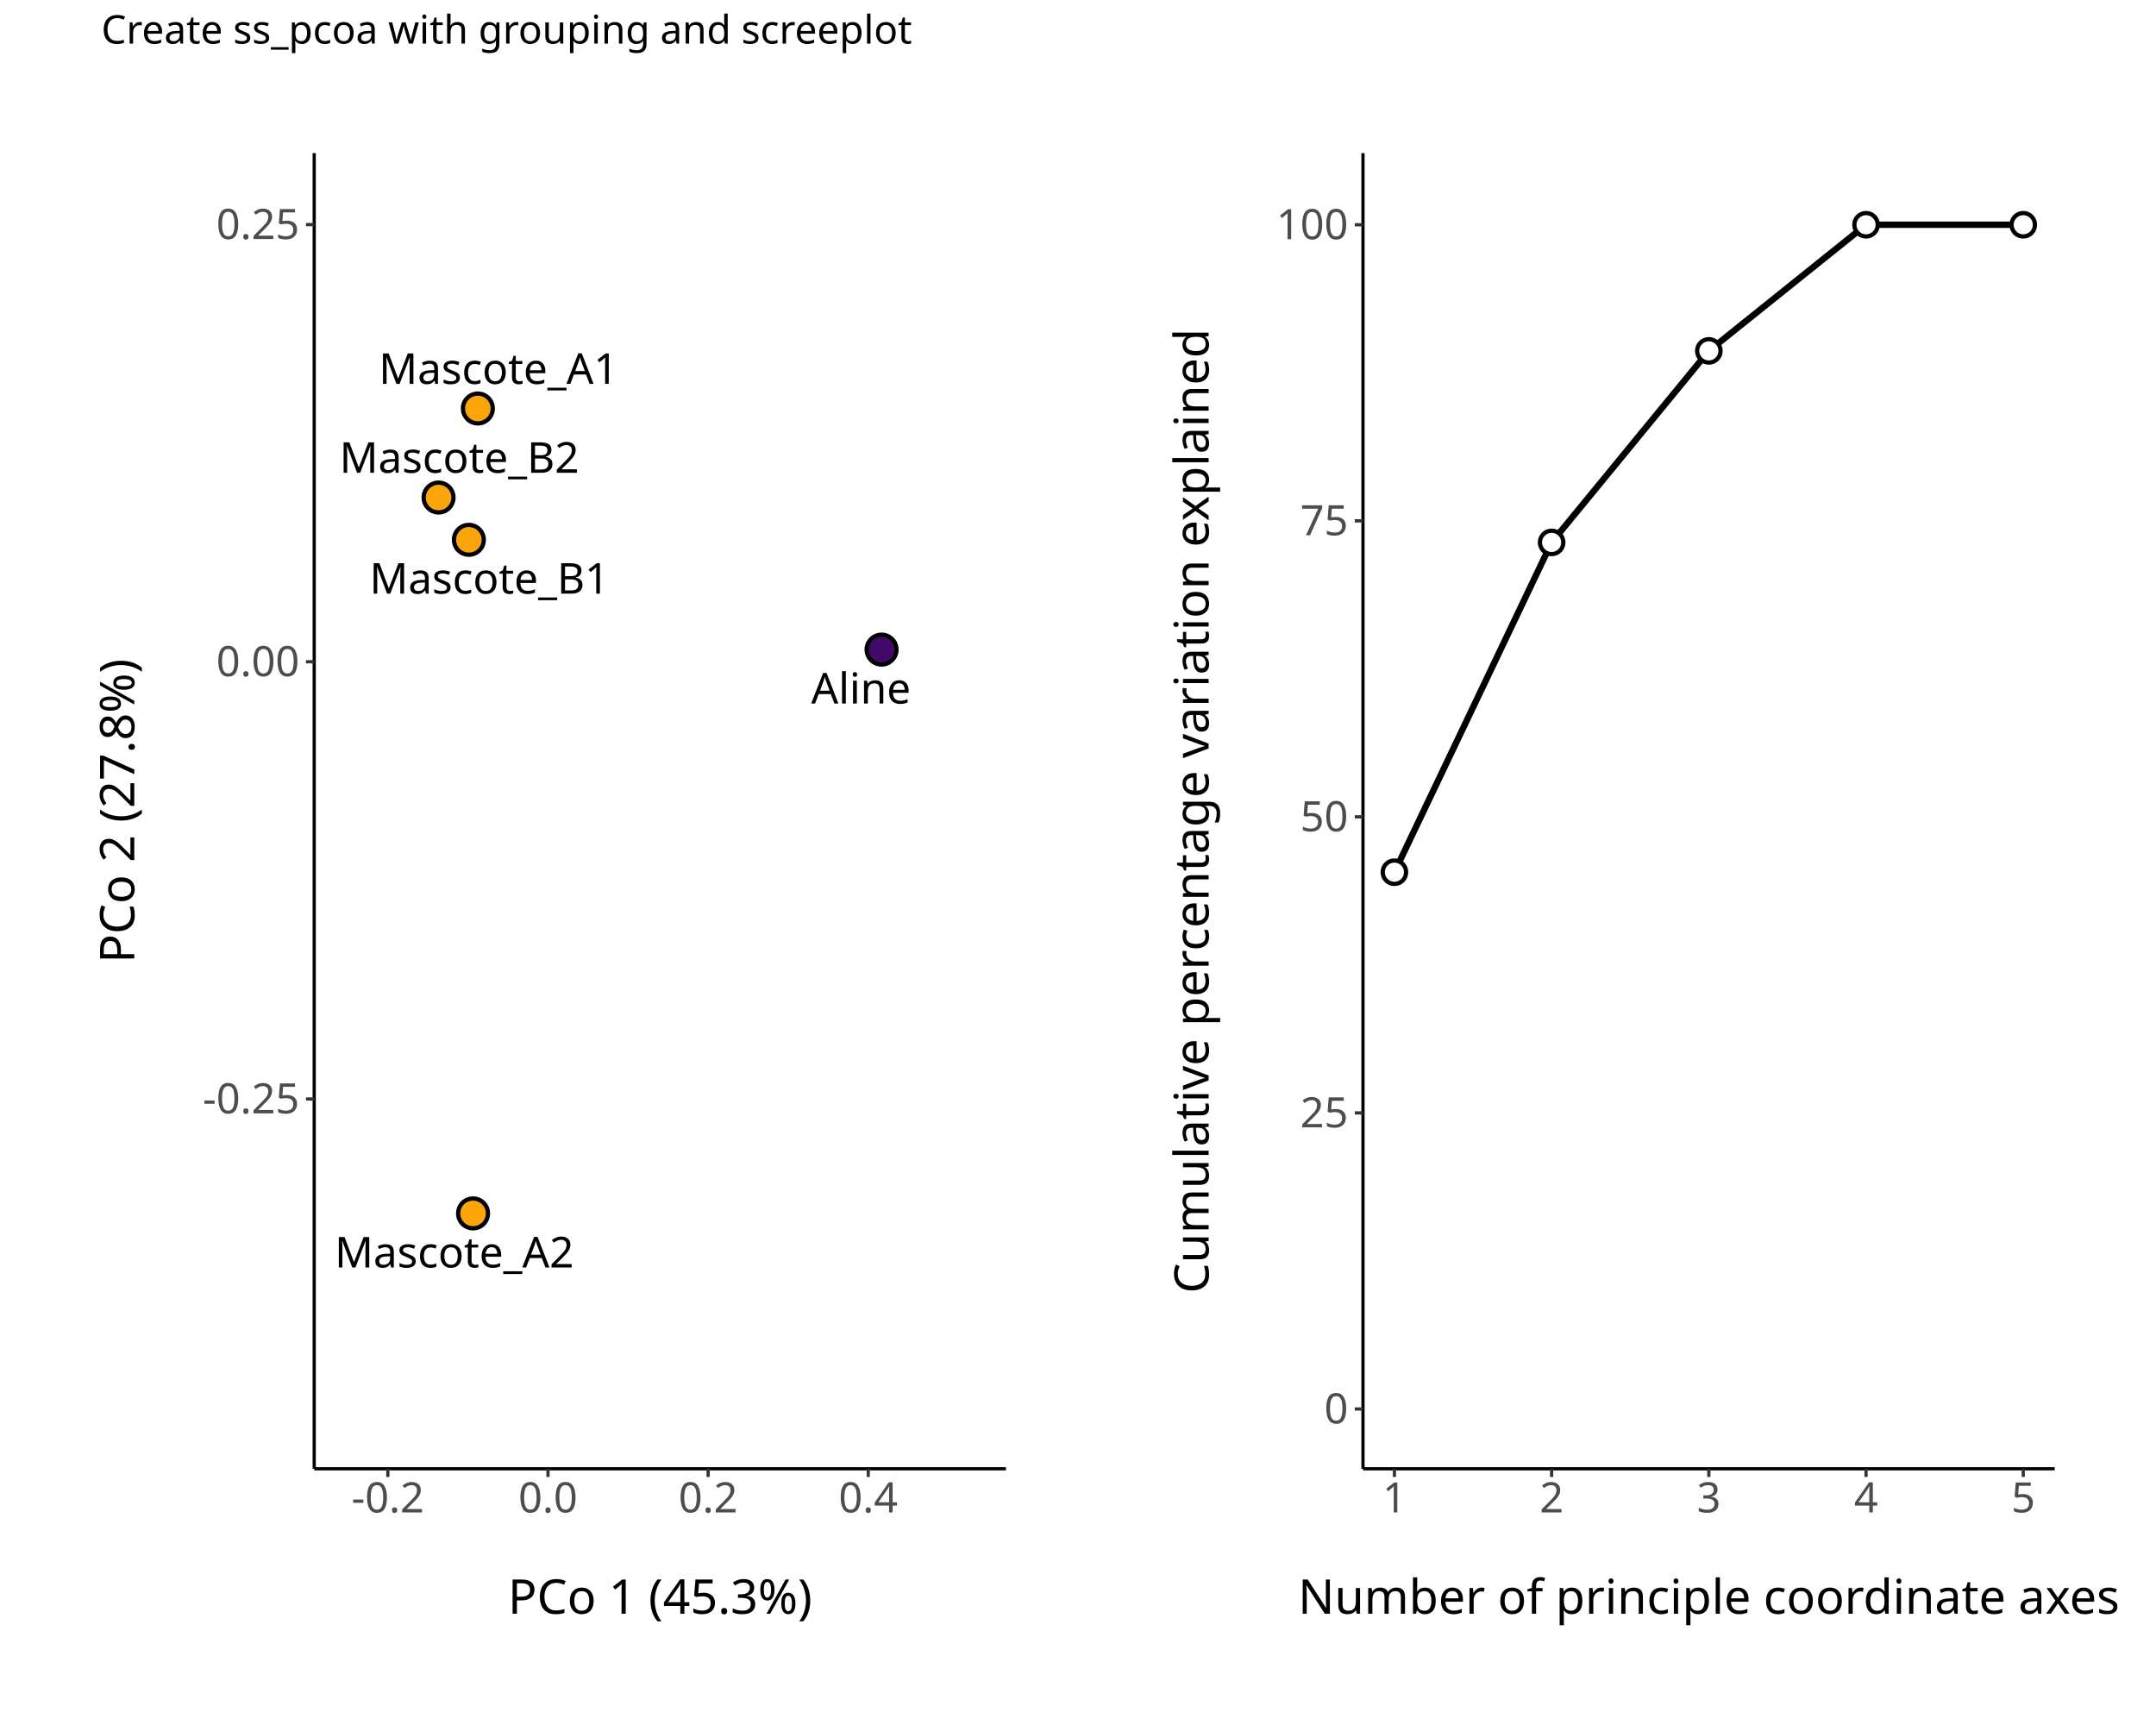
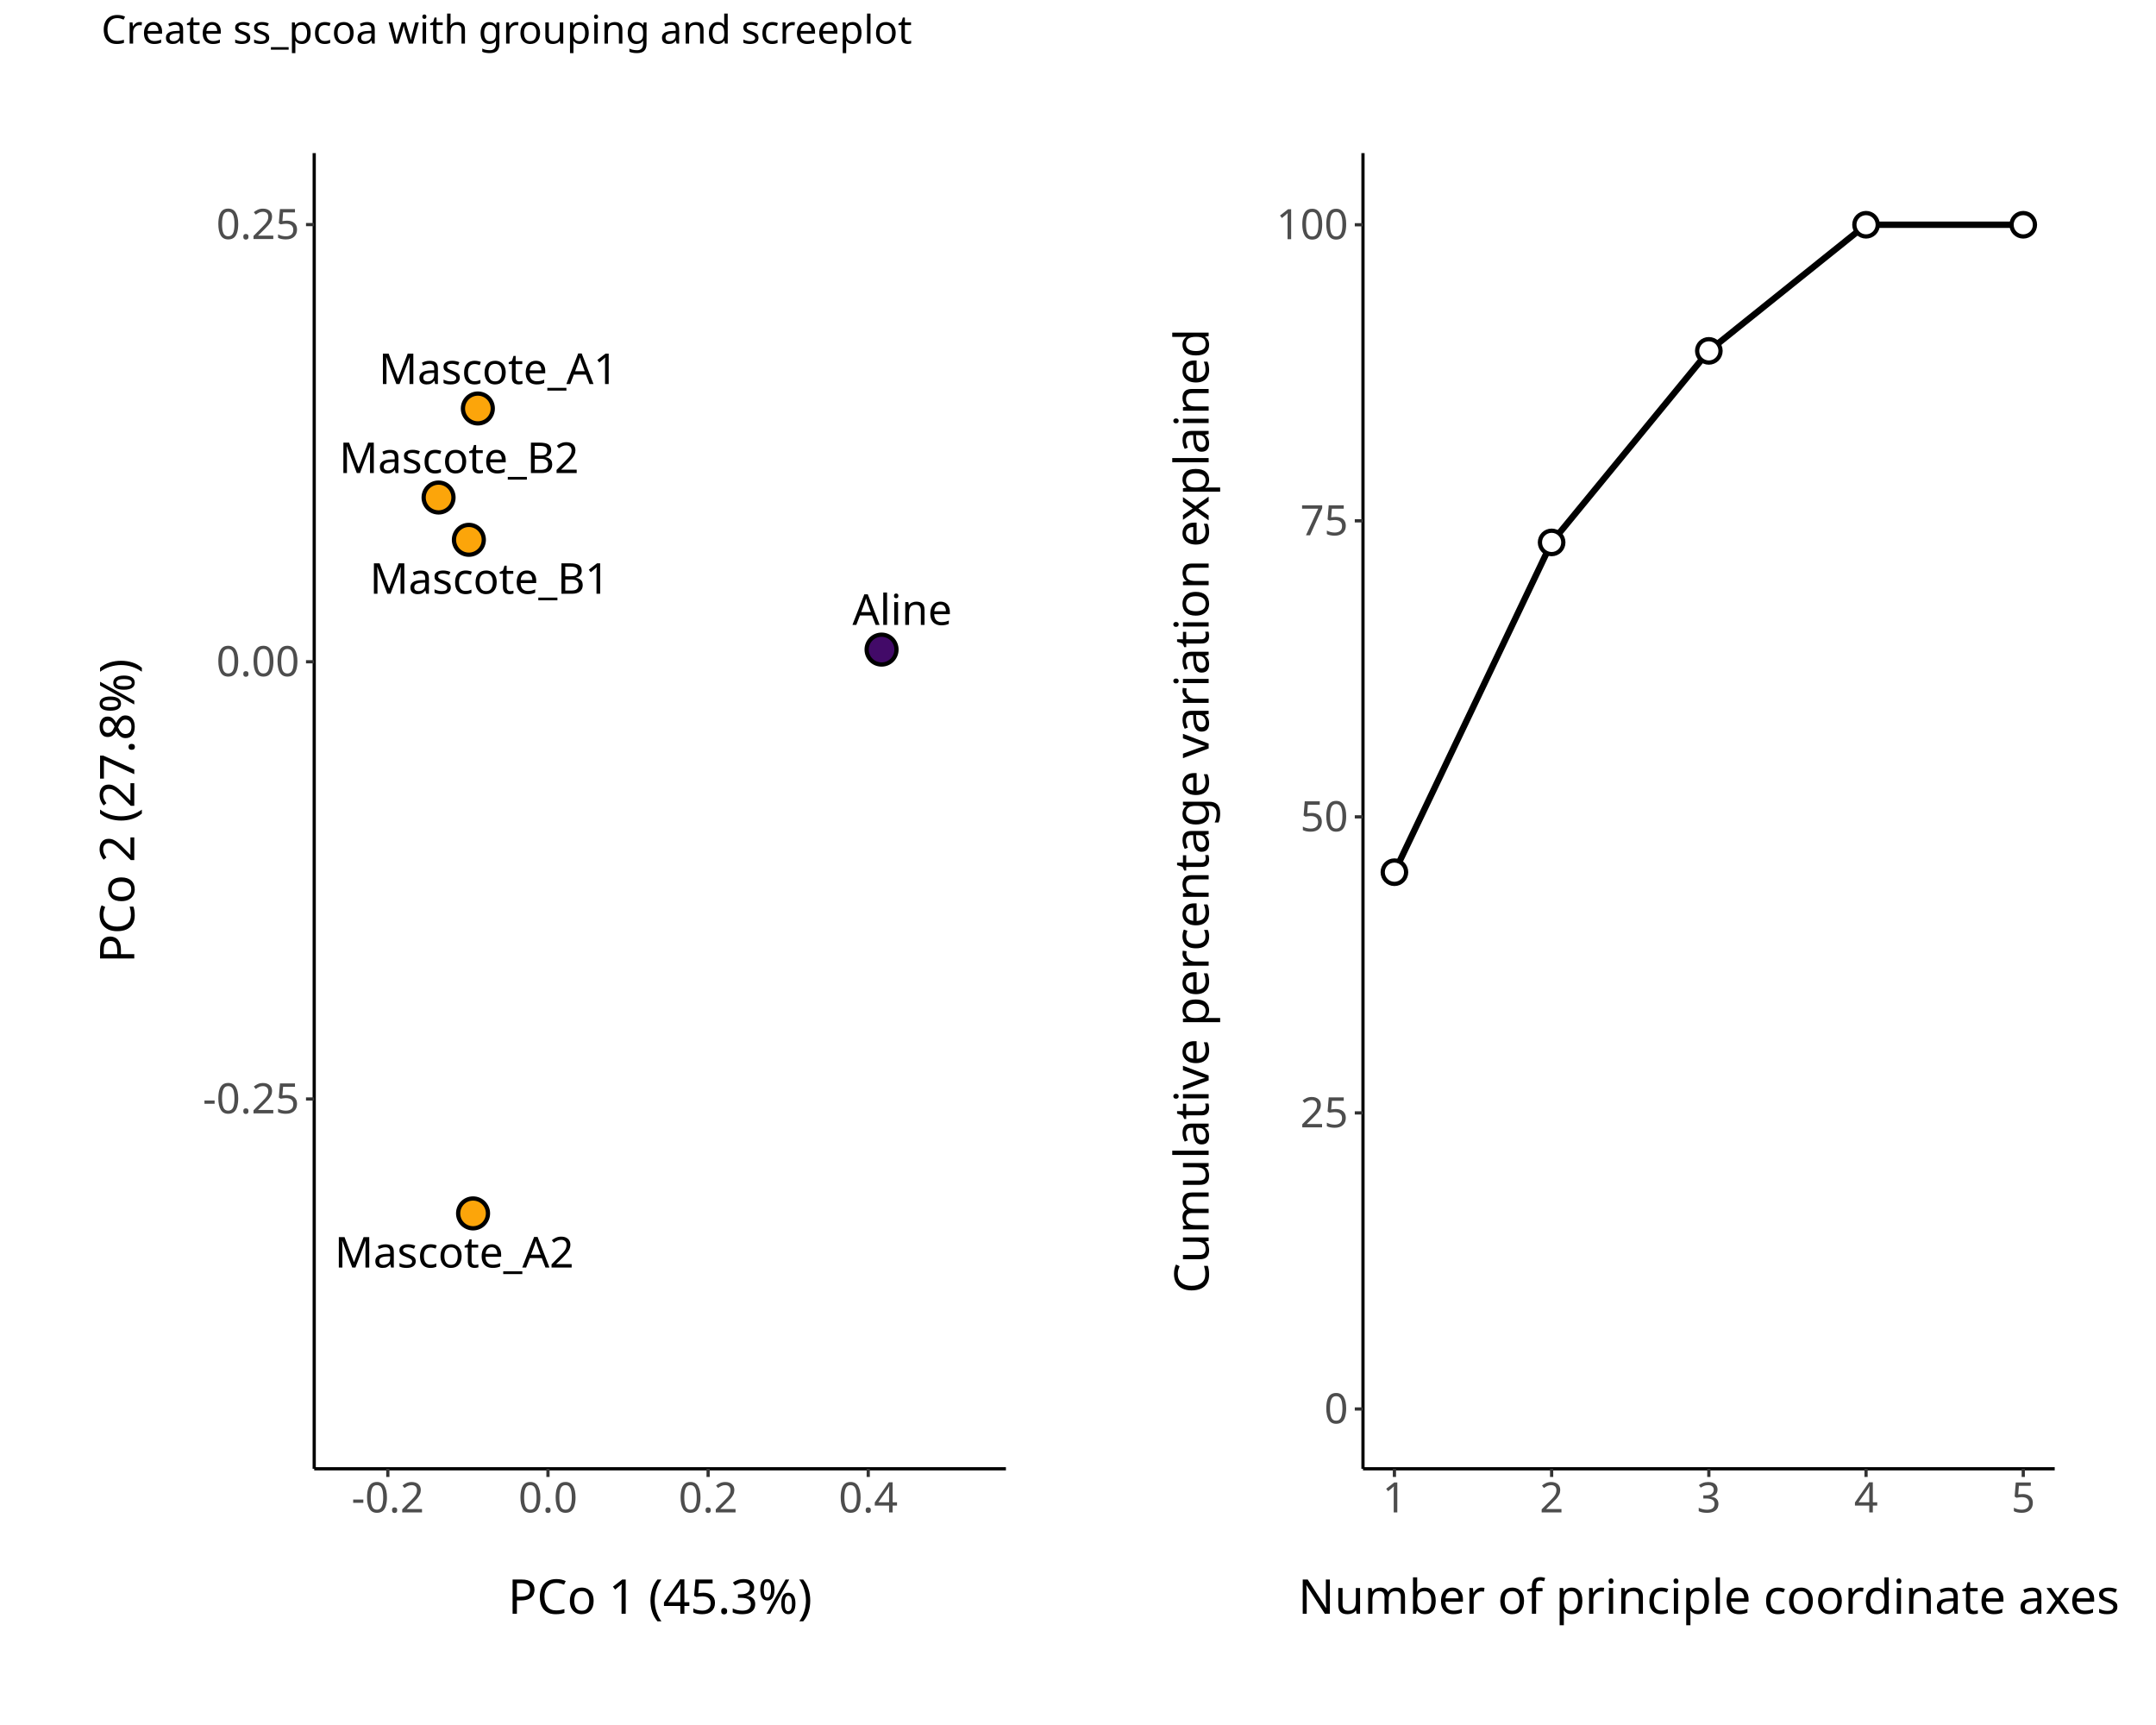
<svg xmlns="http://www.w3.org/2000/svg" class="svglite" data-engine-version="2.0" width="720.00pt" height="576.00pt" viewBox="0 0 720.00 576.00">
  <defs>
    <style type="text/css">
    .svglite line, .svglite polyline, .svglite polygon, .svglite path, .svglite rect, .svglite circle {
      fill: none;
      stroke: #000000;
      stroke-linecap: round;
      stroke-linejoin: round;
      stroke-miterlimit: 10.00;
    }
  </style>
  </defs>
  <rect width="100%" height="100%" style="stroke: none; fill: #FFFFFF;" />
  <defs>
    <clipPath id="cpMC4wMHw3MjAuMDB8MC4wMHw1NzYuMDA=">
      <rect x="0.00" y="0.00" width="720.00" height="576.00" />
    </clipPath>
  </defs>
  <g clip-path="url(#cpMC4wMHw3MjAuMDB8MC4wMHw1NzYuMDA=)">
    <rect x="0.00" y="0.00" width="720.00" height="576.00" style="stroke-width: 1.07; stroke: #FFFFFF; fill: #FFFFFF;" />
  </g>
  <defs>
    <clipPath id="cpNS40OHwzNjQuMjh8MjIuNzh8NTcwLjUy">
      <rect x="5.48" y="22.78" width="358.80" height="547.74" />
    </clipPath>
  </defs>
  <g clip-path="url(#cpNS40OHwzNjQuMjh8MjIuNzh8NTcwLjUy)">
    <rect x="5.48" y="22.78" width="358.80" height="547.74" style="stroke-width: 1.07; stroke: #FFFFFF; fill: #FFFFFF;" />
  </g>
  <g clip-path="url(#cpMC4wMHw3MjAuMDB8MC4wMHw1NzYuMDA=)">
</g>
  <defs>
    <clipPath id="cpMTA0LjkzfDMzNS45M3w1MS4xM3w0OTAuNDQ=">
      <rect x="104.93" y="51.13" width="231.00" height="439.31" />
    </clipPath>
  </defs>
  <g clip-path="url(#cpMTA0LjkzfDMzNS45M3w1MS4xM3w0OTAuNDQ=)">
    <rect x="104.93" y="51.13" width="231.00" height="439.31" style="stroke-width: 1.07; stroke: none; fill: #FFFFFF;" />
    <circle cx="294.40" cy="216.91" r="4.98" style="stroke-width: 1.42; fill: #420A68;" />
    <circle cx="159.58" cy="136.40" r="4.98" style="stroke-width: 1.42; fill: #FCA50A;" />
    <circle cx="157.98" cy="405.17" r="4.98" style="stroke-width: 1.42; fill: #FCA50A;" />
    <circle cx="156.58" cy="180.25" r="4.98" style="stroke-width: 1.42; fill: #FCA50A;" />
    <circle cx="146.46" cy="166.13" r="4.98" style="stroke-width: 1.42; fill: #FCA50A;" />
-     <text x="287.53" y="234.91" text-anchor="middle" style="font-size: 14.23px; font-family: sans;" textLength="31.63px" lengthAdjust="spacingAndGlyphs">Aline</text>
-     <text x="166.46" y="128.19" text-anchor="middle" style="font-size: 14.23px; font-family: sans;" textLength="79.10px" lengthAdjust="spacingAndGlyphs">Mascote_A1</text>
-     <text x="151.71" y="423.22" text-anchor="middle" style="font-size: 14.23px; font-family: sans;" textLength="79.10px" lengthAdjust="spacingAndGlyphs">Mascote_A2</text>
-     <text x="163.42" y="198.22" text-anchor="middle" style="font-size: 14.23px; font-family: sans;" textLength="79.10px" lengthAdjust="spacingAndGlyphs">Mascote_B1</text>
-     <text x="153.39" y="157.86" text-anchor="middle" style="font-size: 14.23px; font-family: sans;" textLength="79.10px" lengthAdjust="spacingAndGlyphs">Mascote_B2</text>
+     <text x="301.30" y="208.66" text-anchor="middle" style="font-size: 14.23px; font-family: sans;" textLength="31.63px" lengthAdjust="spacingAndGlyphs">Aline</text>
+     <text x="166.43" y="128.23" text-anchor="middle" style="font-size: 14.23px; font-family: sans;" textLength="79.10px" lengthAdjust="spacingAndGlyphs">Mascote_A1</text>
+     <text x="151.71" y="423.24" text-anchor="middle" style="font-size: 14.23px; font-family: sans;" textLength="79.10px" lengthAdjust="spacingAndGlyphs">Mascote_A2</text>
+     <text x="163.50" y="198.26" text-anchor="middle" style="font-size: 14.23px; font-family: sans;" textLength="79.10px" lengthAdjust="spacingAndGlyphs">Mascote_B1</text>
+     <text x="153.31" y="157.96" text-anchor="middle" style="font-size: 14.23px; font-family: sans;" textLength="79.10px" lengthAdjust="spacingAndGlyphs">Mascote_B2</text>
  </g>
  <g clip-path="url(#cpMC4wMHw3MjAuMDB8MC4wMHw1NzYuMDA=)">
    <polyline points="104.93,490.44 104.93,51.13 " style="stroke-width: 1.07; stroke-linecap: butt;" />
    <text x="100.00" y="371.77" text-anchor="end" style="font-size: 14.00px; fill: #4D4D4D; font-family: sans;" textLength="31.91px" lengthAdjust="spacingAndGlyphs">-0.25</text>
    <text x="100.00" y="225.79" text-anchor="end" style="font-size: 14.00px; fill: #4D4D4D; font-family: sans;" textLength="27.25px" lengthAdjust="spacingAndGlyphs">0.00</text>
    <text x="100.00" y="79.81" text-anchor="end" style="font-size: 14.00px; fill: #4D4D4D; font-family: sans;" textLength="27.25px" lengthAdjust="spacingAndGlyphs">0.25</text>
    <polyline points="102.19,366.96 104.93,366.96 " style="stroke-width: 1.07; stroke: #333333; stroke-linecap: butt;" />
    <polyline points="102.19,220.97 104.93,220.97 " style="stroke-width: 1.07; stroke: #333333; stroke-linecap: butt;" />
    <polyline points="102.19,74.99 104.93,74.99 " style="stroke-width: 1.07; stroke: #333333; stroke-linecap: butt;" />
    <polyline points="104.93,490.44 335.93,490.44 " style="stroke-width: 1.07; stroke-linecap: butt;" />
    <polyline points="129.52,493.18 129.52,490.44 " style="stroke-width: 1.07; stroke: #333333; stroke-linecap: butt;" />
    <polyline points="183.00,493.18 183.00,490.44 " style="stroke-width: 1.07; stroke: #333333; stroke-linecap: butt;" />
    <polyline points="236.48,493.18 236.48,490.44 " style="stroke-width: 1.07; stroke: #333333; stroke-linecap: butt;" />
    <polyline points="289.95,493.18 289.95,490.44 " style="stroke-width: 1.07; stroke: #333333; stroke-linecap: butt;" />
    <text x="129.52" y="505.01" text-anchor="middle" style="font-size: 14.00px; fill: #4D4D4D; font-family: sans;" textLength="24.12px" lengthAdjust="spacingAndGlyphs">-0.2</text>
    <text x="183.00" y="505.01" text-anchor="middle" style="font-size: 14.00px; fill: #4D4D4D; font-family: sans;" textLength="19.46px" lengthAdjust="spacingAndGlyphs">0.0</text>
    <text x="236.48" y="505.01" text-anchor="middle" style="font-size: 14.00px; fill: #4D4D4D; font-family: sans;" textLength="19.46px" lengthAdjust="spacingAndGlyphs">0.2</text>
    <text x="289.95" y="505.01" text-anchor="middle" style="font-size: 14.00px; fill: #4D4D4D; font-family: sans;" textLength="19.46px" lengthAdjust="spacingAndGlyphs">0.4</text>
    <text x="220.43" y="538.85" text-anchor="middle" style="font-size: 16.00px; font-family: sans;" textLength="104.95px" lengthAdjust="spacingAndGlyphs">PCo 1 (45.3%)</text>
    <text transform="translate(44.84,270.79) rotate(-90)" text-anchor="middle" style="font-size: 16.00px; font-family: sans;" textLength="104.95px" lengthAdjust="spacingAndGlyphs">PCo 2 (27.8%)</text>
  </g>
  <defs>
    <clipPath id="cpMzY0LjI4fDcxNC41MnwyMi43OHw1NzAuNTI=">
      <rect x="364.28" y="22.78" width="350.24" height="547.74" />
    </clipPath>
  </defs>
  <g clip-path="url(#cpMzY0LjI4fDcxNC41MnwyMi43OHw1NzAuNTI=)">
    <rect x="364.28" y="22.78" width="350.24" height="547.74" style="stroke-width: 1.07; stroke: #FFFFFF; fill: #FFFFFF;" />
  </g>
  <g clip-path="url(#cpMC4wMHw3MjAuMDB8MC4wMHw1NzYuMDA=)">
</g>
  <defs>
    <clipPath id="cpNDU1LjE3fDY4Ni4xN3w1MS4xM3w0OTAuNDQ=">
      <rect x="455.17" y="51.13" width="231.00" height="439.31" />
    </clipPath>
  </defs>
  <g clip-path="url(#cpNDU1LjE3fDY4Ni4xN3w1MS4xM3w0OTAuNDQ=)">
    <rect x="455.17" y="51.13" width="231.00" height="439.31" style="stroke-width: 1.07; stroke: none; fill: #FFFFFF;" />
    <polyline points="465.67,291.24 518.17,181.12 570.67,117.16 623.17,75.05 675.67,75.05 " style="stroke-width: 2.13; stroke-linecap: butt;" />
    <circle cx="465.67" cy="291.24" r="3.91" style="stroke-width: 1.42; fill: #FFFFFF;" />
    <circle cx="518.17" cy="181.12" r="3.91" style="stroke-width: 1.42; fill: #FFFFFF;" />
    <circle cx="570.67" cy="117.16" r="3.91" style="stroke-width: 1.42; fill: #FFFFFF;" />
    <circle cx="623.17" cy="75.05" r="3.91" style="stroke-width: 1.42; fill: #FFFFFF;" />
    <circle cx="675.67" cy="75.05" r="3.91" style="stroke-width: 1.42; fill: #FFFFFF;" />
  </g>
  <g clip-path="url(#cpMC4wMHw3MjAuMDB8MC4wMHw1NzYuMDA=)">
    <polyline points="455.17,490.44 455.17,51.13 " style="stroke-width: 1.07; stroke-linecap: butt;" />
    <text x="450.24" y="475.29" text-anchor="end" style="font-size: 14.00px; fill: #4D4D4D; font-family: sans;" textLength="7.79px" lengthAdjust="spacingAndGlyphs">0</text>
    <text x="450.24" y="376.44" text-anchor="end" style="font-size: 14.00px; fill: #4D4D4D; font-family: sans;" textLength="15.57px" lengthAdjust="spacingAndGlyphs">25</text>
    <text x="450.24" y="277.58" text-anchor="end" style="font-size: 14.00px; fill: #4D4D4D; font-family: sans;" textLength="15.57px" lengthAdjust="spacingAndGlyphs">50</text>
    <text x="450.24" y="178.73" text-anchor="end" style="font-size: 14.00px; fill: #4D4D4D; font-family: sans;" textLength="15.57px" lengthAdjust="spacingAndGlyphs">75</text>
    <text x="450.24" y="79.87" text-anchor="end" style="font-size: 14.00px; fill: #4D4D4D; font-family: sans;" textLength="23.36px" lengthAdjust="spacingAndGlyphs">100</text>
    <polyline points="452.43,470.47 455.17,470.47 " style="stroke-width: 1.07; stroke: #333333; stroke-linecap: butt;" />
    <polyline points="452.43,371.62 455.17,371.62 " style="stroke-width: 1.07; stroke: #333333; stroke-linecap: butt;" />
    <polyline points="452.43,272.76 455.17,272.76 " style="stroke-width: 1.07; stroke: #333333; stroke-linecap: butt;" />
    <polyline points="452.43,173.91 455.17,173.91 " style="stroke-width: 1.07; stroke: #333333; stroke-linecap: butt;" />
    <polyline points="452.43,75.05 455.17,75.05 " style="stroke-width: 1.07; stroke: #333333; stroke-linecap: butt;" />
    <polyline points="455.17,490.44 686.17,490.44 " style="stroke-width: 1.07; stroke-linecap: butt;" />
    <polyline points="465.67,493.18 465.67,490.44 " style="stroke-width: 1.07; stroke: #333333; stroke-linecap: butt;" />
    <polyline points="518.17,493.18 518.17,490.44 " style="stroke-width: 1.07; stroke: #333333; stroke-linecap: butt;" />
    <polyline points="570.67,493.18 570.67,490.44 " style="stroke-width: 1.07; stroke: #333333; stroke-linecap: butt;" />
    <polyline points="623.17,493.18 623.17,490.44 " style="stroke-width: 1.07; stroke: #333333; stroke-linecap: butt;" />
    <polyline points="675.67,493.18 675.67,490.44 " style="stroke-width: 1.07; stroke: #333333; stroke-linecap: butt;" />
    <text x="465.67" y="505.01" text-anchor="middle" style="font-size: 14.00px; fill: #4D4D4D; font-family: sans;" textLength="7.79px" lengthAdjust="spacingAndGlyphs">1</text>
    <text x="518.17" y="505.01" text-anchor="middle" style="font-size: 14.00px; fill: #4D4D4D; font-family: sans;" textLength="7.79px" lengthAdjust="spacingAndGlyphs">2</text>
    <text x="570.67" y="505.01" text-anchor="middle" style="font-size: 14.00px; fill: #4D4D4D; font-family: sans;" textLength="7.79px" lengthAdjust="spacingAndGlyphs">3</text>
    <text x="623.17" y="505.01" text-anchor="middle" style="font-size: 14.00px; fill: #4D4D4D; font-family: sans;" textLength="7.79px" lengthAdjust="spacingAndGlyphs">4</text>
    <text x="675.67" y="505.01" text-anchor="middle" style="font-size: 14.00px; fill: #4D4D4D; font-family: sans;" textLength="7.79px" lengthAdjust="spacingAndGlyphs">5</text>
    <text x="570.67" y="538.85" text-anchor="middle" style="font-size: 16.00px; font-family: sans;" textLength="256.17px" lengthAdjust="spacingAndGlyphs">Number of principle coordinate axes</text>
    <text transform="translate(403.63,270.79) rotate(-90)" text-anchor="middle" style="font-size: 16.00px; font-family: sans;" textLength="302.44px" lengthAdjust="spacingAndGlyphs">Cumulative percentage variation explained</text>
    <text x="33.83" y="14.56" style="font-size: 13.20px; font-family: sans;" textLength="257.59px" lengthAdjust="spacingAndGlyphs">Create ss_pcoa with grouping and screeplot</text>
  </g>
</svg>
